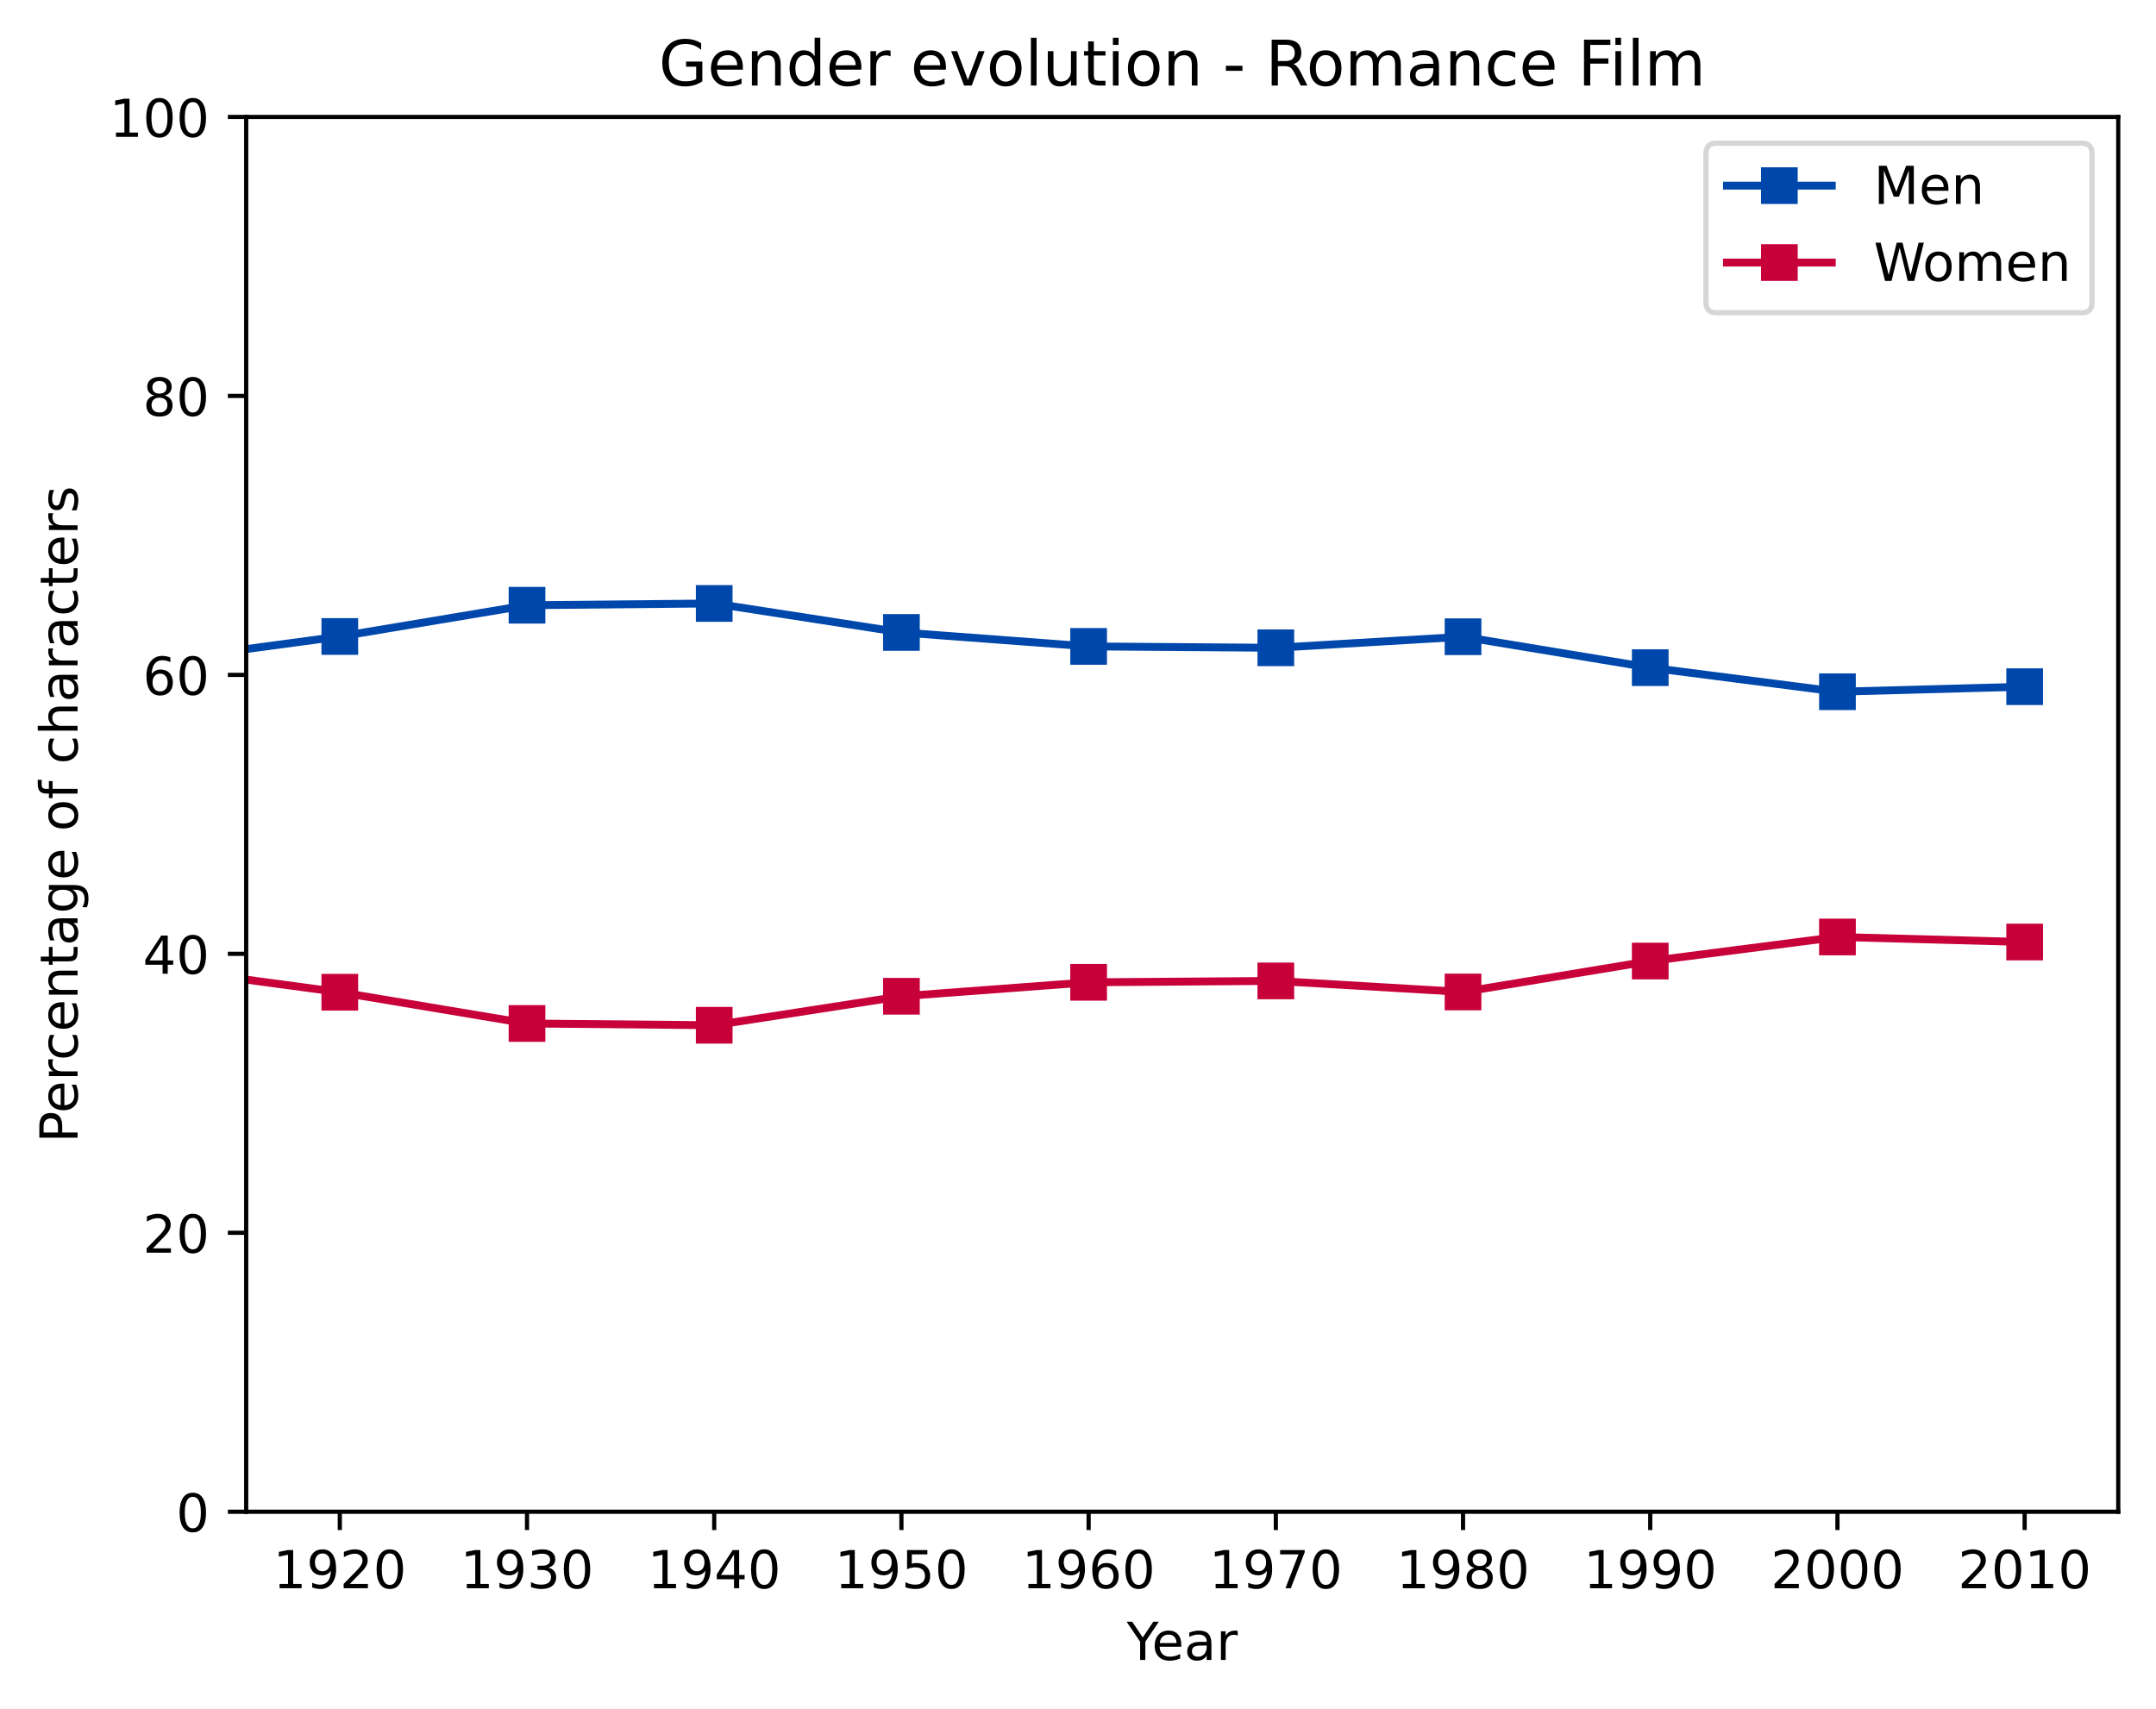
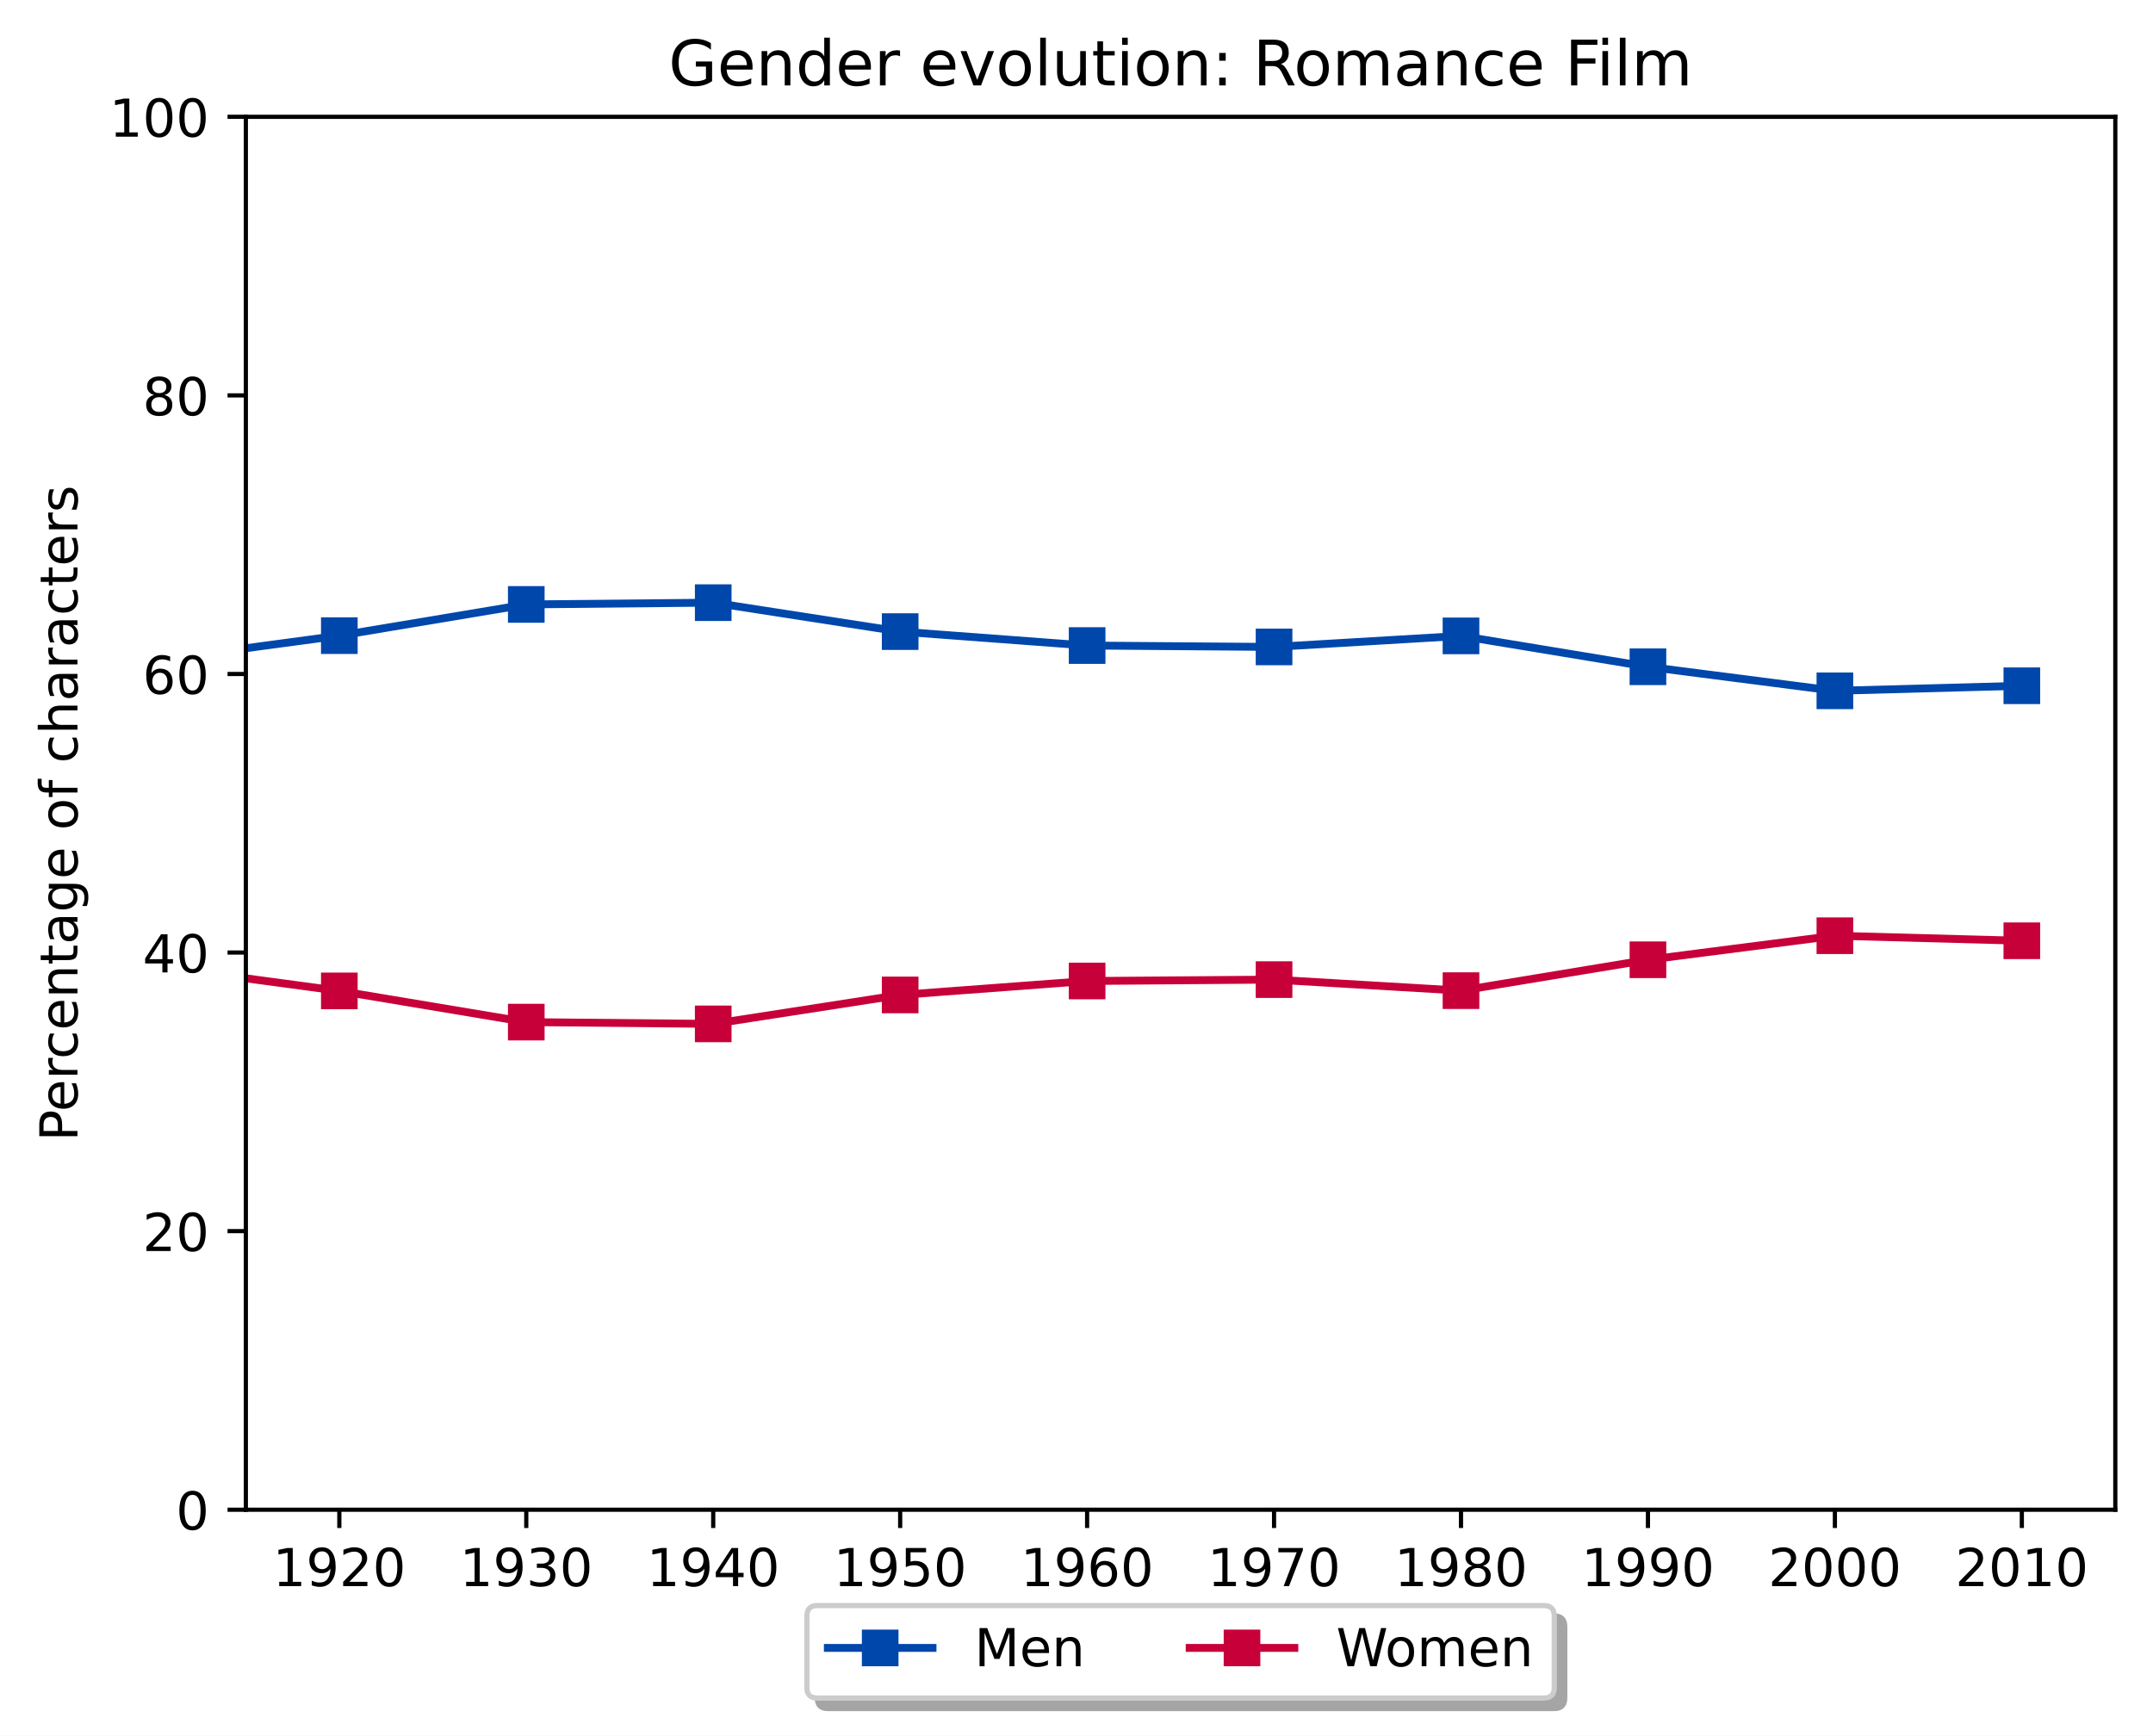
- <svg xmlns="http://www.w3.org/2000/svg" xmlns:xlink="http://www.w3.org/1999/xlink" width="411.286pt" height="325.986pt" viewBox="0 0 411.286 325.986" version="1.1">
+ <svg xmlns="http://www.w3.org/2000/svg" xmlns:xlink="http://www.w3.org/1999/xlink" width="411.286pt" height="331.614pt" viewBox="0 0 411.286 331.614" version="1.1">
  <defs>
    <style type="text/css">*{stroke-linejoin: round; stroke-linecap: butt}</style>
  </defs>
  <g id="figure_1">
    <g id="patch_1">
-       <path d="M 0 325.986  L 411.286 325.986  L 411.286 0  L 0 0  z " style="fill: #ffffff" />
+       <path d="M 0 331.614  L 411.286 331.614  L 411.286 0  L 0 0  z " style="fill: #ffffff" />
    </g>
    <g id="axes_1">
      <g id="patch_2">
        <path d="M 46.966 288.43  L 404.086 288.43  L 404.086 22.318  L 46.966 22.318  z " style="fill: #ffffff" />
      </g>
      <g id="matplotlib.axis_1">
        <g id="xtick_1">
          <g id="line2d_1">
            <defs>
-               <path id="m8fd80ae5d6" d="M 0 0  L 0 3.5  " style="stroke: #000000; stroke-width: 0.8" />
-             </defs>
-             <g>
-               <use xlink:href="#m8fd80ae5d6" x="64.822" y="288.43" style="stroke: #000000; stroke-width: 0.8" />
+               <path id="m1bf9157da7" d="M 0 0  L 0 3.5  " style="stroke: #000000; stroke-width: 0.8" />
+             </defs>
+             <g>
+               <use xlink:href="#m1bf9157da7" x="64.822" y="288.43" style="stroke: #000000; stroke-width: 0.8" />
            </g>
          </g>
          <g id="text_1">
            <g transform="translate(52.09663 303.0286)scale(0.1 -0.1)">
              <defs>
                <path id="DejaVuSans-31" d="M 794 531  L 1825 531  L 1825 4091  L 703 3866  L 703 4441  L 1819 4666  L 2450 4666  L 2450 531  L 3481 531  L 3481 0  L 794 0  L 794 531  z " transform="scale(0.015625)" />
                <path id="DejaVuSans-39" d="M 703 97  L 703 672  Q 941 559 1184 500  Q 1428 441 1663 441  Q 2288 441 2617 861  Q 2947 1281 2994 2138  Q 2813 1869 2534 1725  Q 2256 1581 1919 1581  Q 1219 1581 811 2004  Q 403 2428 403 3163  Q 403 3881 828 4315  Q 1253 4750 1959 4750  Q 2769 4750 3195 4129  Q 3622 3509 3622 2328  Q 3622 1225 3098 567  Q 2575 -91 1691 -91  Q 1453 -91 1209 -44  Q 966 3 703 97  z M 1959 2075  Q 2384 2075 2632 2365  Q 2881 2656 2881 3163  Q 2881 3666 2632 3958  Q 2384 4250 1959 4250  Q 1534 4250 1286 3958  Q 1038 3666 1038 3163  Q 1038 2656 1286 2365  Q 1534 2075 1959 2075  z " transform="scale(0.015625)" />
                <path id="DejaVuSans-32" d="M 1228 531  L 3431 531  L 3431 0  L 469 0  L 469 531  Q 828 903 1448 1529  Q 2069 2156 2228 2338  Q 2531 2678 2651 2914  Q 2772 3150 2772 3378  Q 2772 3750 2511 3984  Q 2250 4219 1831 4219  Q 1534 4219 1204 4116  Q 875 4013 500 3803  L 500 4441  Q 881 4594 1212 4672  Q 1544 4750 1819 4750  Q 2544 4750 2975 4387  Q 3406 4025 3406 3419  Q 3406 3131 3298 2873  Q 3191 2616 2906 2266  Q 2828 2175 2409 1742  Q 1991 1309 1228 531  z " transform="scale(0.015625)" />
                <path id="DejaVuSans-30" d="M 2034 4250  Q 1547 4250 1301 3770  Q 1056 3291 1056 2328  Q 1056 1369 1301 889  Q 1547 409 2034 409  Q 2525 409 2770 889  Q 3016 1369 3016 2328  Q 3016 3291 2770 3770  Q 2525 4250 2034 4250  z M 2034 4750  Q 2819 4750 3233 4129  Q 3647 3509 3647 2328  Q 3647 1150 3233 529  Q 2819 -91 2034 -91  Q 1250 -91 836 529  Q 422 1150 422 2328  Q 422 3509 836 4129  Q 1250 4750 2034 4750  z " transform="scale(0.015625)" />
              </defs>
              <use xlink:href="#DejaVuSans-31" />
              <use xlink:href="#DejaVuSans-39" x="63.623" />
              <use xlink:href="#DejaVuSans-32" x="127.246" />
              <use xlink:href="#DejaVuSans-30" x="190.869" />
            </g>
          </g>
        </g>
        <g id="xtick_2">
          <g id="line2d_2">
            <g>
-               <use xlink:href="#m8fd80ae5d6" x="100.534" y="288.43" style="stroke: #000000; stroke-width: 0.8" />
+               <use xlink:href="#m1bf9157da7" x="100.534" y="288.43" style="stroke: #000000; stroke-width: 0.8" />
            </g>
          </g>
          <g id="text_2">
            <g transform="translate(87.80863 303.0286)scale(0.1 -0.1)">
              <defs>
                <path id="DejaVuSans-33" d="M 2597 2516  Q 3050 2419 3304 2112  Q 3559 1806 3559 1356  Q 3559 666 3084 287  Q 2609 -91 1734 -91  Q 1441 -91 1130 -33  Q 819 25 488 141  L 488 750  Q 750 597 1062 519  Q 1375 441 1716 441  Q 2309 441 2620 675  Q 2931 909 2931 1356  Q 2931 1769 2642 2001  Q 2353 2234 1838 2234  L 1294 2234  L 1294 2753  L 1863 2753  Q 2328 2753 2575 2939  Q 2822 3125 2822 3475  Q 2822 3834 2567 4026  Q 2313 4219 1838 4219  Q 1578 4219 1281 4162  Q 984 4106 628 3988  L 628 4550  Q 988 4650 1302 4700  Q 1616 4750 1894 4750  Q 2613 4750 3031 4423  Q 3450 4097 3450 3541  Q 3450 3153 3228 2886  Q 3006 2619 2597 2516  z " transform="scale(0.015625)" />
              </defs>
              <use xlink:href="#DejaVuSans-31" />
              <use xlink:href="#DejaVuSans-39" x="63.623" />
              <use xlink:href="#DejaVuSans-33" x="127.246" />
              <use xlink:href="#DejaVuSans-30" x="190.869" />
            </g>
          </g>
        </g>
        <g id="xtick_3">
          <g id="line2d_3">
            <g>
-               <use xlink:href="#m8fd80ae5d6" x="136.246" y="288.43" style="stroke: #000000; stroke-width: 0.8" />
+               <use xlink:href="#m1bf9157da7" x="136.246" y="288.43" style="stroke: #000000; stroke-width: 0.8" />
            </g>
          </g>
          <g id="text_3">
            <g transform="translate(123.5206 303.0286)scale(0.1 -0.1)">
              <defs>
                <path id="DejaVuSans-34" d="M 2419 4116  L 825 1625  L 2419 1625  L 2419 4116  z M 2253 4666  L 3047 4666  L 3047 1625  L 3713 1625  L 3713 1100  L 3047 1100  L 3047 0  L 2419 0  L 2419 1100  L 313 1100  L 313 1709  L 2253 4666  z " transform="scale(0.015625)" />
              </defs>
              <use xlink:href="#DejaVuSans-31" />
              <use xlink:href="#DejaVuSans-39" x="63.623" />
              <use xlink:href="#DejaVuSans-34" x="127.246" />
              <use xlink:href="#DejaVuSans-30" x="190.869" />
            </g>
          </g>
        </g>
        <g id="xtick_4">
          <g id="line2d_4">
            <g>
-               <use xlink:href="#m8fd80ae5d6" x="171.958" y="288.43" style="stroke: #000000; stroke-width: 0.8" />
+               <use xlink:href="#m1bf9157da7" x="171.958" y="288.43" style="stroke: #000000; stroke-width: 0.8" />
            </g>
          </g>
          <g id="text_4">
            <g transform="translate(159.2326 303.0286)scale(0.1 -0.1)">
              <defs>
                <path id="DejaVuSans-35" d="M 691 4666  L 3169 4666  L 3169 4134  L 1269 4134  L 1269 2991  Q 1406 3038 1543 3061  Q 1681 3084 1819 3084  Q 2600 3084 3056 2656  Q 3513 2228 3513 1497  Q 3513 744 3044 326  Q 2575 -91 1722 -91  Q 1428 -91 1123 -41  Q 819 9 494 109  L 494 744  Q 775 591 1075 516  Q 1375 441 1709 441  Q 2250 441 2565 725  Q 2881 1009 2881 1497  Q 2881 1984 2565 2268  Q 2250 2553 1709 2553  Q 1456 2553 1204 2497  Q 953 2441 691 2322  L 691 4666  z " transform="scale(0.015625)" />
              </defs>
              <use xlink:href="#DejaVuSans-31" />
              <use xlink:href="#DejaVuSans-39" x="63.623" />
              <use xlink:href="#DejaVuSans-35" x="127.246" />
              <use xlink:href="#DejaVuSans-30" x="190.869" />
            </g>
          </g>
        </g>
        <g id="xtick_5">
          <g id="line2d_5">
            <g>
-               <use xlink:href="#m8fd80ae5d6" x="207.67" y="288.43" style="stroke: #000000; stroke-width: 0.8" />
+               <use xlink:href="#m1bf9157da7" x="207.67" y="288.43" style="stroke: #000000; stroke-width: 0.8" />
            </g>
          </g>
          <g id="text_5">
            <g transform="translate(194.9446 303.0286)scale(0.1 -0.1)">
              <defs>
                <path id="DejaVuSans-36" d="M 2113 2584  Q 1688 2584 1439 2293  Q 1191 2003 1191 1497  Q 1191 994 1439 701  Q 1688 409 2113 409  Q 2538 409 2786 701  Q 3034 994 3034 1497  Q 3034 2003 2786 2293  Q 2538 2584 2113 2584  z M 3366 4563  L 3366 3988  Q 3128 4100 2886 4159  Q 2644 4219 2406 4219  Q 1781 4219 1451 3797  Q 1122 3375 1075 2522  Q 1259 2794 1537 2939  Q 1816 3084 2150 3084  Q 2853 3084 3261 2657  Q 3669 2231 3669 1497  Q 3669 778 3244 343  Q 2819 -91 2113 -91  Q 1303 -91 875 529  Q 447 1150 447 2328  Q 447 3434 972 4092  Q 1497 4750 2381 4750  Q 2619 4750 2861 4703  Q 3103 4656 3366 4563  z " transform="scale(0.015625)" />
              </defs>
              <use xlink:href="#DejaVuSans-31" />
              <use xlink:href="#DejaVuSans-39" x="63.623" />
              <use xlink:href="#DejaVuSans-36" x="127.246" />
              <use xlink:href="#DejaVuSans-30" x="190.869" />
            </g>
          </g>
        </g>
        <g id="xtick_6">
          <g id="line2d_6">
            <g>
-               <use xlink:href="#m8fd80ae5d6" x="243.382" y="288.43" style="stroke: #000000; stroke-width: 0.8" />
+               <use xlink:href="#m1bf9157da7" x="243.382" y="288.43" style="stroke: #000000; stroke-width: 0.8" />
            </g>
          </g>
          <g id="text_6">
            <g transform="translate(230.6566 303.0286)scale(0.1 -0.1)">
              <defs>
                <path id="DejaVuSans-37" d="M 525 4666  L 3525 4666  L 3525 4397  L 1831 0  L 1172 0  L 2766 4134  L 525 4134  L 525 4666  z " transform="scale(0.015625)" />
              </defs>
              <use xlink:href="#DejaVuSans-31" />
              <use xlink:href="#DejaVuSans-39" x="63.623" />
              <use xlink:href="#DejaVuSans-37" x="127.246" />
              <use xlink:href="#DejaVuSans-30" x="190.869" />
            </g>
          </g>
        </g>
        <g id="xtick_7">
          <g id="line2d_7">
            <g>
-               <use xlink:href="#m8fd80ae5d6" x="279.094" y="288.43" style="stroke: #000000; stroke-width: 0.8" />
+               <use xlink:href="#m1bf9157da7" x="279.094" y="288.43" style="stroke: #000000; stroke-width: 0.8" />
            </g>
          </g>
          <g id="text_7">
            <g transform="translate(266.3686 303.0286)scale(0.1 -0.1)">
              <defs>
                <path id="DejaVuSans-38" d="M 2034 2216  Q 1584 2216 1326 1975  Q 1069 1734 1069 1313  Q 1069 891 1326 650  Q 1584 409 2034 409  Q 2484 409 2743 651  Q 3003 894 3003 1313  Q 3003 1734 2745 1975  Q 2488 2216 2034 2216  z M 1403 2484  Q 997 2584 770 2862  Q 544 3141 544 3541  Q 544 4100 942 4425  Q 1341 4750 2034 4750  Q 2731 4750 3128 4425  Q 3525 4100 3525 3541  Q 3525 3141 3298 2862  Q 3072 2584 2669 2484  Q 3125 2378 3379 2068  Q 3634 1759 3634 1313  Q 3634 634 3220 271  Q 2806 -91 2034 -91  Q 1263 -91 848 271  Q 434 634 434 1313  Q 434 1759 690 2068  Q 947 2378 1403 2484  z M 1172 3481  Q 1172 3119 1398 2916  Q 1625 2713 2034 2713  Q 2441 2713 2670 2916  Q 2900 3119 2900 3481  Q 2900 3844 2670 4047  Q 2441 4250 2034 4250  Q 1625 4250 1398 4047  Q 1172 3844 1172 3481  z " transform="scale(0.015625)" />
              </defs>
              <use xlink:href="#DejaVuSans-31" />
              <use xlink:href="#DejaVuSans-39" x="63.623" />
              <use xlink:href="#DejaVuSans-38" x="127.246" />
              <use xlink:href="#DejaVuSans-30" x="190.869" />
            </g>
          </g>
        </g>
        <g id="xtick_8">
          <g id="line2d_8">
            <g>
-               <use xlink:href="#m8fd80ae5d6" x="314.806" y="288.43" style="stroke: #000000; stroke-width: 0.8" />
+               <use xlink:href="#m1bf9157da7" x="314.806" y="288.43" style="stroke: #000000; stroke-width: 0.8" />
            </g>
          </g>
          <g id="text_8">
            <g transform="translate(302.0806 303.0286)scale(0.1 -0.1)">
              <use xlink:href="#DejaVuSans-31" />
              <use xlink:href="#DejaVuSans-39" x="63.623" />
              <use xlink:href="#DejaVuSans-39" x="127.246" />
              <use xlink:href="#DejaVuSans-30" x="190.869" />
            </g>
          </g>
        </g>
        <g id="xtick_9">
          <g id="line2d_9">
            <g>
-               <use xlink:href="#m8fd80ae5d6" x="350.518" y="288.43" style="stroke: #000000; stroke-width: 0.8" />
+               <use xlink:href="#m1bf9157da7" x="350.518" y="288.43" style="stroke: #000000; stroke-width: 0.8" />
            </g>
          </g>
          <g id="text_9">
            <g transform="translate(337.7926 303.0286)scale(0.1 -0.1)">
              <use xlink:href="#DejaVuSans-32" />
              <use xlink:href="#DejaVuSans-30" x="63.623" />
              <use xlink:href="#DejaVuSans-30" x="127.246" />
              <use xlink:href="#DejaVuSans-30" x="190.869" />
            </g>
          </g>
        </g>
        <g id="xtick_10">
          <g id="line2d_10">
            <g>
-               <use xlink:href="#m8fd80ae5d6" x="386.23" y="288.43" style="stroke: #000000; stroke-width: 0.8" />
+               <use xlink:href="#m1bf9157da7" x="386.23" y="288.43" style="stroke: #000000; stroke-width: 0.8" />
            </g>
          </g>
          <g id="text_10">
            <g transform="translate(373.5046 303.0286)scale(0.1 -0.1)">
              <use xlink:href="#DejaVuSans-32" />
              <use xlink:href="#DejaVuSans-30" x="63.623" />
              <use xlink:href="#DejaVuSans-31" x="127.246" />
              <use xlink:href="#DejaVuSans-30" x="190.869" />
            </g>
          </g>
        </g>
        <g id="text_11">
          <g transform="translate(214.9381 316.7067)scale(0.1 -0.1)">
            <defs>
              <path id="DejaVuSans-59" d="M -13 4666  L 666 4666  L 1959 2747  L 3244 4666  L 3922 4666  L 2272 2222  L 2272 0  L 1638 0  L 1638 2222  L -13 4666  z " transform="scale(0.015625)" />
              <path id="DejaVuSans-65" d="M 3597 1894  L 3597 1613  L 953 1613  Q 991 1019 1311 708  Q 1631 397 2203 397  Q 2534 397 2845 478  Q 3156 559 3463 722  L 3463 178  Q 3153 47 2828 -22  Q 2503 -91 2169 -91  Q 1331 -91 842 396  Q 353 884 353 1716  Q 353 2575 817 3079  Q 1281 3584 2069 3584  Q 2775 3584 3186 3129  Q 3597 2675 3597 1894  z M 3022 2063  Q 3016 2534 2758 2815  Q 2500 3097 2075 3097  Q 1594 3097 1305 2825  Q 1016 2553 972 2059  L 3022 2063  z " transform="scale(0.015625)" />
              <path id="DejaVuSans-61" d="M 2194 1759  Q 1497 1759 1228 1600  Q 959 1441 959 1056  Q 959 750 1161 570  Q 1363 391 1709 391  Q 2188 391 2477 730  Q 2766 1069 2766 1631  L 2766 1759  L 2194 1759  z M 3341 1997  L 3341 0  L 2766 0  L 2766 531  Q 2569 213 2275 61  Q 1981 -91 1556 -91  Q 1019 -91 701 211  Q 384 513 384 1019  Q 384 1609 779 1909  Q 1175 2209 1959 2209  L 2766 2209  L 2766 2266  Q 2766 2663 2505 2880  Q 2244 3097 1772 3097  Q 1472 3097 1187 3025  Q 903 2953 641 2809  L 641 3341  Q 956 3463 1253 3523  Q 1550 3584 1831 3584  Q 2591 3584 2966 3190  Q 3341 2797 3341 1997  z " transform="scale(0.015625)" />
              <path id="DejaVuSans-72" d="M 2631 2963  Q 2534 3019 2420 3045  Q 2306 3072 2169 3072  Q 1681 3072 1420 2755  Q 1159 2438 1159 1844  L 1159 0  L 581 0  L 581 3500  L 1159 3500  L 1159 2956  Q 1341 3275 1631 3429  Q 1922 3584 2338 3584  Q 2397 3584 2469 3576  Q 2541 3569 2628 3553  L 2631 2963  z " transform="scale(0.015625)" />
            </defs>
            <use xlink:href="#DejaVuSans-59" />
            <use xlink:href="#DejaVuSans-65" x="47.834" />
            <use xlink:href="#DejaVuSans-61" x="109.357" />
            <use xlink:href="#DejaVuSans-72" x="170.637" />
          </g>
        </g>
      </g>
      <g id="matplotlib.axis_2">
        <g id="ytick_1">
          <g id="line2d_11">
            <defs>
-               <path id="m1468b5e004" d="M 0 0  L -3.5 0  " style="stroke: #000000; stroke-width: 0.8" />
-             </defs>
-             <g>
-               <use xlink:href="#m1468b5e004" x="46.966" y="288.43" style="stroke: #000000; stroke-width: 0.8" />
+               <path id="m522b28c2a8" d="M 0 0  L -3.5 0  " style="stroke: #000000; stroke-width: 0.8" />
+             </defs>
+             <g>
+               <use xlink:href="#m522b28c2a8" x="46.966" y="288.43" style="stroke: #000000; stroke-width: 0.8" />
            </g>
          </g>
          <g id="text_12">
            <g transform="translate(33.60312 292.2293)scale(0.1 -0.1)">
              <use xlink:href="#DejaVuSans-30" />
            </g>
          </g>
        </g>
        <g id="ytick_2">
          <g id="line2d_12">
            <g>
-               <use xlink:href="#m1468b5e004" x="46.966" y="235.208" style="stroke: #000000; stroke-width: 0.8" />
+               <use xlink:href="#m522b28c2a8" x="46.966" y="235.208" style="stroke: #000000; stroke-width: 0.8" />
            </g>
          </g>
          <g id="text_13">
            <g transform="translate(27.24063 239.0069)scale(0.1 -0.1)">
              <use xlink:href="#DejaVuSans-32" />
              <use xlink:href="#DejaVuSans-30" x="63.623" />
            </g>
          </g>
        </g>
        <g id="ytick_3">
          <g id="line2d_13">
            <g>
-               <use xlink:href="#m1468b5e004" x="46.966" y="181.985" style="stroke: #000000; stroke-width: 0.8" />
+               <use xlink:href="#m522b28c2a8" x="46.966" y="181.985" style="stroke: #000000; stroke-width: 0.8" />
            </g>
          </g>
          <g id="text_14">
            <g transform="translate(27.24063 185.7845)scale(0.1 -0.1)">
              <use xlink:href="#DejaVuSans-34" />
              <use xlink:href="#DejaVuSans-30" x="63.623" />
            </g>
          </g>
        </g>
        <g id="ytick_4">
          <g id="line2d_14">
            <g>
-               <use xlink:href="#m1468b5e004" x="46.966" y="128.763" style="stroke: #000000; stroke-width: 0.8" />
+               <use xlink:href="#m522b28c2a8" x="46.966" y="128.763" style="stroke: #000000; stroke-width: 0.8" />
            </g>
          </g>
          <g id="text_15">
            <g transform="translate(27.24063 132.5621)scale(0.1 -0.1)">
              <use xlink:href="#DejaVuSans-36" />
              <use xlink:href="#DejaVuSans-30" x="63.623" />
            </g>
          </g>
        </g>
        <g id="ytick_5">
          <g id="line2d_15">
            <g>
-               <use xlink:href="#m1468b5e004" x="46.966" y="75.541" style="stroke: #000000; stroke-width: 0.8" />
+               <use xlink:href="#m522b28c2a8" x="46.966" y="75.541" style="stroke: #000000; stroke-width: 0.8" />
            </g>
          </g>
          <g id="text_16">
            <g transform="translate(27.24063 79.33974)scale(0.1 -0.1)">
              <use xlink:href="#DejaVuSans-38" />
              <use xlink:href="#DejaVuSans-30" x="63.623" />
            </g>
          </g>
        </g>
        <g id="ytick_6">
          <g id="line2d_16">
            <g>
-               <use xlink:href="#m1468b5e004" x="46.966" y="22.318" style="stroke: #000000; stroke-width: 0.8" />
+               <use xlink:href="#m522b28c2a8" x="46.966" y="22.318" style="stroke: #000000; stroke-width: 0.8" />
            </g>
          </g>
          <g id="text_17">
            <g transform="translate(20.87813 26.11734)scale(0.1 -0.1)">
              <use xlink:href="#DejaVuSans-31" />
              <use xlink:href="#DejaVuSans-30" x="63.623" />
              <use xlink:href="#DejaVuSans-30" x="127.246" />
            </g>
          </g>
        </g>
        <g id="text_18">
          <g transform="translate(14.79844 218.0421)rotate(-90)scale(0.1 -0.1)">
            <defs>
              <path id="DejaVuSans-50" d="M 1259 4147  L 1259 2394  L 2053 2394  Q 2494 2394 2734 2622  Q 2975 2850 2975 3272  Q 2975 3691 2734 3919  Q 2494 4147 2053 4147  L 1259 4147  z M 628 4666  L 2053 4666  Q 2838 4666 3239 4311  Q 3641 3956 3641 3272  Q 3641 2581 3239 2228  Q 2838 1875 2053 1875  L 1259 1875  L 1259 0  L 628 0  L 628 4666  z " transform="scale(0.015625)" />
              <path id="DejaVuSans-63" d="M 3122 3366  L 3122 2828  Q 2878 2963 2633 3030  Q 2388 3097 2138 3097  Q 1578 3097 1268 2742  Q 959 2388 959 1747  Q 959 1106 1268 751  Q 1578 397 2138 397  Q 2388 397 2633 464  Q 2878 531 3122 666  L 3122 134  Q 2881 22 2623 -34  Q 2366 -91 2075 -91  Q 1284 -91 818 406  Q 353 903 353 1747  Q 353 2603 823 3093  Q 1294 3584 2113 3584  Q 2378 3584 2631 3529  Q 2884 3475 3122 3366  z " transform="scale(0.015625)" />
              <path id="DejaVuSans-6e" d="M 3513 2113  L 3513 0  L 2938 0  L 2938 2094  Q 2938 2591 2744 2837  Q 2550 3084 2163 3084  Q 1697 3084 1428 2787  Q 1159 2491 1159 1978  L 1159 0  L 581 0  L 581 3500  L 1159 3500  L 1159 2956  Q 1366 3272 1645 3428  Q 1925 3584 2291 3584  Q 2894 3584 3203 3211  Q 3513 2838 3513 2113  z " transform="scale(0.015625)" />
              <path id="DejaVuSans-74" d="M 1172 4494  L 1172 3500  L 2356 3500  L 2356 3053  L 1172 3053  L 1172 1153  Q 1172 725 1289 603  Q 1406 481 1766 481  L 2356 481  L 2356 0  L 1766 0  Q 1100 0 847 248  Q 594 497 594 1153  L 594 3053  L 172 3053  L 172 3500  L 594 3500  L 594 4494  L 1172 4494  z " transform="scale(0.015625)" />
              <path id="DejaVuSans-67" d="M 2906 1791  Q 2906 2416 2648 2759  Q 2391 3103 1925 3103  Q 1463 3103 1205 2759  Q 947 2416 947 1791  Q 947 1169 1205 825  Q 1463 481 1925 481  Q 2391 481 2648 825  Q 2906 1169 2906 1791  z M 3481 434  Q 3481 -459 3084 -895  Q 2688 -1331 1869 -1331  Q 1566 -1331 1297 -1286  Q 1028 -1241 775 -1147  L 775 -588  Q 1028 -725 1275 -790  Q 1522 -856 1778 -856  Q 2344 -856 2625 -561  Q 2906 -266 2906 331  L 2906 616  Q 2728 306 2450 153  Q 2172 0 1784 0  Q 1141 0 747 490  Q 353 981 353 1791  Q 353 2603 747 3093  Q 1141 3584 1784 3584  Q 2172 3584 2450 3431  Q 2728 3278 2906 2969  L 2906 3500  L 3481 3500  L 3481 434  z " transform="scale(0.015625)" />
              <path id="DejaVuSans-20" transform="scale(0.015625)" />
              <path id="DejaVuSans-6f" d="M 1959 3097  Q 1497 3097 1228 2736  Q 959 2375 959 1747  Q 959 1119 1226 758  Q 1494 397 1959 397  Q 2419 397 2687 759  Q 2956 1122 2956 1747  Q 2956 2369 2687 2733  Q 2419 3097 1959 3097  z M 1959 3584  Q 2709 3584 3137 3096  Q 3566 2609 3566 1747  Q 3566 888 3137 398  Q 2709 -91 1959 -91  Q 1206 -91 779 398  Q 353 888 353 1747  Q 353 2609 779 3096  Q 1206 3584 1959 3584  z " transform="scale(0.015625)" />
              <path id="DejaVuSans-66" d="M 2375 4863  L 2375 4384  L 1825 4384  Q 1516 4384 1395 4259  Q 1275 4134 1275 3809  L 1275 3500  L 2222 3500  L 2222 3053  L 1275 3053  L 1275 0  L 697 0  L 697 3053  L 147 3053  L 147 3500  L 697 3500  L 697 3744  Q 697 4328 969 4595  Q 1241 4863 1831 4863  L 2375 4863  z " transform="scale(0.015625)" />
              <path id="DejaVuSans-68" d="M 3513 2113  L 3513 0  L 2938 0  L 2938 2094  Q 2938 2591 2744 2837  Q 2550 3084 2163 3084  Q 1697 3084 1428 2787  Q 1159 2491 1159 1978  L 1159 0  L 581 0  L 581 4863  L 1159 4863  L 1159 2956  Q 1366 3272 1645 3428  Q 1925 3584 2291 3584  Q 2894 3584 3203 3211  Q 3513 2838 3513 2113  z " transform="scale(0.015625)" />
              <path id="DejaVuSans-73" d="M 2834 3397  L 2834 2853  Q 2591 2978 2328 3040  Q 2066 3103 1784 3103  Q 1356 3103 1142 2972  Q 928 2841 928 2578  Q 928 2378 1081 2264  Q 1234 2150 1697 2047  L 1894 2003  Q 2506 1872 2764 1633  Q 3022 1394 3022 966  Q 3022 478 2636 193  Q 2250 -91 1575 -91  Q 1294 -91 989 -36  Q 684 19 347 128  L 347 722  Q 666 556 975 473  Q 1284 391 1588 391  Q 1994 391 2212 530  Q 2431 669 2431 922  Q 2431 1156 2273 1281  Q 2116 1406 1581 1522  L 1381 1569  Q 847 1681 609 1914  Q 372 2147 372 2553  Q 372 3047 722 3315  Q 1072 3584 1716 3584  Q 2034 3584 2315 3537  Q 2597 3491 2834 3397  z " transform="scale(0.015625)" />
            </defs>
            <use xlink:href="#DejaVuSans-50" />
            <use xlink:href="#DejaVuSans-65" x="56.678" />
            <use xlink:href="#DejaVuSans-72" x="118.201" />
            <use xlink:href="#DejaVuSans-63" x="157.064" />
            <use xlink:href="#DejaVuSans-65" x="212.045" />
            <use xlink:href="#DejaVuSans-6e" x="273.568" />
            <use xlink:href="#DejaVuSans-74" x="336.947" />
            <use xlink:href="#DejaVuSans-61" x="376.156" />
            <use xlink:href="#DejaVuSans-67" x="437.436" />
            <use xlink:href="#DejaVuSans-65" x="500.912" />
            <use xlink:href="#DejaVuSans-20" x="562.436" />
            <use xlink:href="#DejaVuSans-6f" x="594.223" />
            <use xlink:href="#DejaVuSans-66" x="655.404" />
            <use xlink:href="#DejaVuSans-20" x="690.609" />
            <use xlink:href="#DejaVuSans-63" x="722.396" />
            <use xlink:href="#DejaVuSans-68" x="777.377" />
            <use xlink:href="#DejaVuSans-61" x="840.756" />
            <use xlink:href="#DejaVuSans-72" x="902.035" />
            <use xlink:href="#DejaVuSans-61" x="943.148" />
            <use xlink:href="#DejaVuSans-63" x="1004.428" />
            <use xlink:href="#DejaVuSans-74" x="1059.408" />
            <use xlink:href="#DejaVuSans-65" x="1098.617" />
            <use xlink:href="#DejaVuSans-72" x="1160.141" />
            <use xlink:href="#DejaVuSans-73" x="1201.254" />
          </g>
        </g>
      </g>
      <g id="line2d_17">
-         <path d="M -1 121.282  L 29.11 126.244  L 64.822 121.438  L 100.534 115.474  L 136.246 115.136  L 171.958 120.667  L 207.67 123.331  L 243.382 123.595  L 279.094 121.486  L 314.806 127.385  L 350.518 131.98  L 386.23 131.015  " clip-path="url(#p6bdc414258)" style="fill: none; stroke: #0047ab; stroke-width: 1.5; stroke-linecap: square" />
+         <path d="M -1 121.282  L 29.11 126.244  L 64.822 121.438  L 100.534 115.474  L 136.246 115.136  L 171.958 120.667  L 207.67 123.331  L 243.382 123.595  L 279.094 121.486  L 314.806 127.385  L 350.518 131.98  L 386.23 131.015  " clip-path="url(#p8e6067c220)" style="fill: none; stroke: #0047ab; stroke-width: 1.5; stroke-linecap: square" />
        <defs>
-           <path id="m2e09664a00" d="M -3 3  L 3 3  L 3 -3  L -3 -3  z " style="stroke: #0047ab; stroke-linejoin: miter" />
+           <path id="m067780f0ec" d="M -3 3  L 3 3  L 3 -3  L -3 -3  z " style="stroke: #0047ab; stroke-linejoin: miter" />
        </defs>
-         <g clip-path="url(#p6bdc414258)">
-           <use xlink:href="#m2e09664a00" x="-1" y="121.282" style="fill: #0047ab; stroke: #0047ab; stroke-linejoin: miter" />
-           <use xlink:href="#m2e09664a00" x="29.11" y="126.244" style="fill: #0047ab; stroke: #0047ab; stroke-linejoin: miter" />
-           <use xlink:href="#m2e09664a00" x="64.822" y="121.438" style="fill: #0047ab; stroke: #0047ab; stroke-linejoin: miter" />
-           <use xlink:href="#m2e09664a00" x="100.534" y="115.474" style="fill: #0047ab; stroke: #0047ab; stroke-linejoin: miter" />
-           <use xlink:href="#m2e09664a00" x="136.246" y="115.136" style="fill: #0047ab; stroke: #0047ab; stroke-linejoin: miter" />
-           <use xlink:href="#m2e09664a00" x="171.958" y="120.667" style="fill: #0047ab; stroke: #0047ab; stroke-linejoin: miter" />
-           <use xlink:href="#m2e09664a00" x="207.67" y="123.331" style="fill: #0047ab; stroke: #0047ab; stroke-linejoin: miter" />
-           <use xlink:href="#m2e09664a00" x="243.382" y="123.595" style="fill: #0047ab; stroke: #0047ab; stroke-linejoin: miter" />
-           <use xlink:href="#m2e09664a00" x="279.094" y="121.486" style="fill: #0047ab; stroke: #0047ab; stroke-linejoin: miter" />
-           <use xlink:href="#m2e09664a00" x="314.806" y="127.385" style="fill: #0047ab; stroke: #0047ab; stroke-linejoin: miter" />
-           <use xlink:href="#m2e09664a00" x="350.518" y="131.98" style="fill: #0047ab; stroke: #0047ab; stroke-linejoin: miter" />
-           <use xlink:href="#m2e09664a00" x="386.23" y="131.015" style="fill: #0047ab; stroke: #0047ab; stroke-linejoin: miter" />
+         <g clip-path="url(#p8e6067c220)">
+           <use xlink:href="#m067780f0ec" x="-1" y="121.282" style="fill: #0047ab; stroke: #0047ab; stroke-linejoin: miter" />
+           <use xlink:href="#m067780f0ec" x="29.11" y="126.244" style="fill: #0047ab; stroke: #0047ab; stroke-linejoin: miter" />
+           <use xlink:href="#m067780f0ec" x="64.822" y="121.438" style="fill: #0047ab; stroke: #0047ab; stroke-linejoin: miter" />
+           <use xlink:href="#m067780f0ec" x="100.534" y="115.474" style="fill: #0047ab; stroke: #0047ab; stroke-linejoin: miter" />
+           <use xlink:href="#m067780f0ec" x="136.246" y="115.136" style="fill: #0047ab; stroke: #0047ab; stroke-linejoin: miter" />
+           <use xlink:href="#m067780f0ec" x="171.958" y="120.667" style="fill: #0047ab; stroke: #0047ab; stroke-linejoin: miter" />
+           <use xlink:href="#m067780f0ec" x="207.67" y="123.331" style="fill: #0047ab; stroke: #0047ab; stroke-linejoin: miter" />
+           <use xlink:href="#m067780f0ec" x="243.382" y="123.595" style="fill: #0047ab; stroke: #0047ab; stroke-linejoin: miter" />
+           <use xlink:href="#m067780f0ec" x="279.094" y="121.486" style="fill: #0047ab; stroke: #0047ab; stroke-linejoin: miter" />
+           <use xlink:href="#m067780f0ec" x="314.806" y="127.385" style="fill: #0047ab; stroke: #0047ab; stroke-linejoin: miter" />
+           <use xlink:href="#m067780f0ec" x="350.518" y="131.98" style="fill: #0047ab; stroke: #0047ab; stroke-linejoin: miter" />
+           <use xlink:href="#m067780f0ec" x="386.23" y="131.015" style="fill: #0047ab; stroke: #0047ab; stroke-linejoin: miter" />
        </g>
      </g>
      <g id="line2d_18">
-         <path d="M -1 189.466  L 29.11 184.505  L 64.822 189.311  L 100.534 195.274  L 136.246 195.612  L 171.958 190.082  L 207.67 187.418  L 243.382 187.154  L 279.094 189.262  L 314.806 183.363  L 350.518 178.768  L 386.23 179.733  " clip-path="url(#p6bdc414258)" style="fill: none; stroke: #c70039; stroke-width: 1.5; stroke-linecap: square" />
+         <path d="M -1 189.466  L 29.11 184.505  L 64.822 189.311  L 100.534 195.274  L 136.246 195.612  L 171.958 190.082  L 207.67 187.418  L 243.382 187.154  L 279.094 189.262  L 314.806 183.363  L 350.518 178.768  L 386.23 179.733  " clip-path="url(#p8e6067c220)" style="fill: none; stroke: #c70039; stroke-width: 1.5; stroke-linecap: square" />
        <defs>
-           <path id="mb2229b6104" d="M -3 3  L 3 3  L 3 -3  L -3 -3  z " style="stroke: #c70039; stroke-linejoin: miter" />
+           <path id="m9336ed92dc" d="M -3 3  L 3 3  L 3 -3  L -3 -3  z " style="stroke: #c70039; stroke-linejoin: miter" />
        </defs>
-         <g clip-path="url(#p6bdc414258)">
-           <use xlink:href="#mb2229b6104" x="-1" y="189.466" style="fill: #c70039; stroke: #c70039; stroke-linejoin: miter" />
-           <use xlink:href="#mb2229b6104" x="29.11" y="184.505" style="fill: #c70039; stroke: #c70039; stroke-linejoin: miter" />
-           <use xlink:href="#mb2229b6104" x="64.822" y="189.311" style="fill: #c70039; stroke: #c70039; stroke-linejoin: miter" />
-           <use xlink:href="#mb2229b6104" x="100.534" y="195.274" style="fill: #c70039; stroke: #c70039; stroke-linejoin: miter" />
-           <use xlink:href="#mb2229b6104" x="136.246" y="195.612" style="fill: #c70039; stroke: #c70039; stroke-linejoin: miter" />
-           <use xlink:href="#mb2229b6104" x="171.958" y="190.082" style="fill: #c70039; stroke: #c70039; stroke-linejoin: miter" />
-           <use xlink:href="#mb2229b6104" x="207.67" y="187.418" style="fill: #c70039; stroke: #c70039; stroke-linejoin: miter" />
-           <use xlink:href="#mb2229b6104" x="243.382" y="187.154" style="fill: #c70039; stroke: #c70039; stroke-linejoin: miter" />
-           <use xlink:href="#mb2229b6104" x="279.094" y="189.262" style="fill: #c70039; stroke: #c70039; stroke-linejoin: miter" />
-           <use xlink:href="#mb2229b6104" x="314.806" y="183.363" style="fill: #c70039; stroke: #c70039; stroke-linejoin: miter" />
-           <use xlink:href="#mb2229b6104" x="350.518" y="178.768" style="fill: #c70039; stroke: #c70039; stroke-linejoin: miter" />
-           <use xlink:href="#mb2229b6104" x="386.23" y="179.733" style="fill: #c70039; stroke: #c70039; stroke-linejoin: miter" />
+         <g clip-path="url(#p8e6067c220)">
+           <use xlink:href="#m9336ed92dc" x="-1" y="189.466" style="fill: #c70039; stroke: #c70039; stroke-linejoin: miter" />
+           <use xlink:href="#m9336ed92dc" x="29.11" y="184.505" style="fill: #c70039; stroke: #c70039; stroke-linejoin: miter" />
+           <use xlink:href="#m9336ed92dc" x="64.822" y="189.311" style="fill: #c70039; stroke: #c70039; stroke-linejoin: miter" />
+           <use xlink:href="#m9336ed92dc" x="100.534" y="195.274" style="fill: #c70039; stroke: #c70039; stroke-linejoin: miter" />
+           <use xlink:href="#m9336ed92dc" x="136.246" y="195.612" style="fill: #c70039; stroke: #c70039; stroke-linejoin: miter" />
+           <use xlink:href="#m9336ed92dc" x="171.958" y="190.082" style="fill: #c70039; stroke: #c70039; stroke-linejoin: miter" />
+           <use xlink:href="#m9336ed92dc" x="207.67" y="187.418" style="fill: #c70039; stroke: #c70039; stroke-linejoin: miter" />
+           <use xlink:href="#m9336ed92dc" x="243.382" y="187.154" style="fill: #c70039; stroke: #c70039; stroke-linejoin: miter" />
+           <use xlink:href="#m9336ed92dc" x="279.094" y="189.262" style="fill: #c70039; stroke: #c70039; stroke-linejoin: miter" />
+           <use xlink:href="#m9336ed92dc" x="314.806" y="183.363" style="fill: #c70039; stroke: #c70039; stroke-linejoin: miter" />
+           <use xlink:href="#m9336ed92dc" x="350.518" y="178.768" style="fill: #c70039; stroke: #c70039; stroke-linejoin: miter" />
+           <use xlink:href="#m9336ed92dc" x="386.23" y="179.733" style="fill: #c70039; stroke: #c70039; stroke-linejoin: miter" />
        </g>
      </g>
      <g id="patch_3">
        <path d="M 46.966 288.43  L 46.966 22.318  " style="fill: none; stroke: #000000; stroke-width: 0.8; stroke-linejoin: miter; stroke-linecap: square" />
      </g>
      <g id="patch_4">
        <path d="M 404.086 288.43  L 404.086 22.318  " style="fill: none; stroke: #000000; stroke-width: 0.8; stroke-linejoin: miter; stroke-linecap: square" />
      </g>
      <g id="patch_5">
        <path d="M 46.966 288.43  L 404.086 288.43  " style="fill: none; stroke: #000000; stroke-width: 0.8; stroke-linejoin: miter; stroke-linecap: square" />
      </g>
      <g id="patch_6">
        <path d="M 46.966 22.318  L 404.086 22.318  " style="fill: none; stroke: #000000; stroke-width: 0.8; stroke-linejoin: miter; stroke-linecap: square" />
      </g>
      <g id="text_19">
-         <g transform="translate(125.6669 16.31812)scale(0.12 -0.12)">
+         <g transform="translate(127.7172 16.31812)scale(0.12 -0.12)">
          <defs>
            <path id="DejaVuSans-47" d="M 3809 666  L 3809 1919  L 2778 1919  L 2778 2438  L 4434 2438  L 4434 434  Q 4069 175 3628 42  Q 3188 -91 2688 -91  Q 1594 -91 976 548  Q 359 1188 359 2328  Q 359 3472 976 4111  Q 1594 4750 2688 4750  Q 3144 4750 3555 4637  Q 3966 4525 4313 4306  L 4313 3634  Q 3963 3931 3569 4081  Q 3175 4231 2741 4231  Q 1884 4231 1454 3753  Q 1025 3275 1025 2328  Q 1025 1384 1454 906  Q 1884 428 2741 428  Q 3075 428 3337 486  Q 3600 544 3809 666  z " transform="scale(0.015625)" />
            <path id="DejaVuSans-64" d="M 2906 2969  L 2906 4863  L 3481 4863  L 3481 0  L 2906 0  L 2906 525  Q 2725 213 2448 61  Q 2172 -91 1784 -91  Q 1150 -91 751 415  Q 353 922 353 1747  Q 353 2572 751 3078  Q 1150 3584 1784 3584  Q 2172 3584 2448 3432  Q 2725 3281 2906 2969  z M 947 1747  Q 947 1113 1208 752  Q 1469 391 1925 391  Q 2381 391 2643 752  Q 2906 1113 2906 1747  Q 2906 2381 2643 2742  Q 2381 3103 1925 3103  Q 1469 3103 1208 2742  Q 947 2381 947 1747  z " transform="scale(0.015625)" />
            <path id="DejaVuSans-76" d="M 191 3500  L 800 3500  L 1894 563  L 2988 3500  L 3597 3500  L 2284 0  L 1503 0  L 191 3500  z " transform="scale(0.015625)" />
            <path id="DejaVuSans-6c" d="M 603 4863  L 1178 4863  L 1178 0  L 603 0  L 603 4863  z " transform="scale(0.015625)" />
            <path id="DejaVuSans-75" d="M 544 1381  L 544 3500  L 1119 3500  L 1119 1403  Q 1119 906 1312 657  Q 1506 409 1894 409  Q 2359 409 2629 706  Q 2900 1003 2900 1516  L 2900 3500  L 3475 3500  L 3475 0  L 2900 0  L 2900 538  Q 2691 219 2414 64  Q 2138 -91 1772 -91  Q 1169 -91 856 284  Q 544 659 544 1381  z M 1991 3584  L 1991 3584  z " transform="scale(0.015625)" />
            <path id="DejaVuSans-69" d="M 603 3500  L 1178 3500  L 1178 0  L 603 0  L 603 3500  z M 603 4863  L 1178 4863  L 1178 4134  L 603 4134  L 603 4863  z " transform="scale(0.015625)" />
-             <path id="DejaVuSans-2d" d="M 313 2009  L 1997 2009  L 1997 1497  L 313 1497  L 313 2009  z " transform="scale(0.015625)" />
+             <path id="DejaVuSans-3a" d="M 750 794  L 1409 794  L 1409 0  L 750 0  L 750 794  z M 750 3309  L 1409 3309  L 1409 2516  L 750 2516  L 750 3309  z " transform="scale(0.015625)" />
            <path id="DejaVuSans-52" d="M 2841 2188  Q 3044 2119 3236 1894  Q 3428 1669 3622 1275  L 4263 0  L 3584 0  L 2988 1197  Q 2756 1666 2539 1819  Q 2322 1972 1947 1972  L 1259 1972  L 1259 0  L 628 0  L 628 4666  L 2053 4666  Q 2853 4666 3247 4331  Q 3641 3997 3641 3322  Q 3641 2881 3436 2590  Q 3231 2300 2841 2188  z M 1259 4147  L 1259 2491  L 2053 2491  Q 2509 2491 2742 2702  Q 2975 2913 2975 3322  Q 2975 3731 2742 3939  Q 2509 4147 2053 4147  L 1259 4147  z " transform="scale(0.015625)" />
            <path id="DejaVuSans-6d" d="M 3328 2828  Q 3544 3216 3844 3400  Q 4144 3584 4550 3584  Q 5097 3584 5394 3201  Q 5691 2819 5691 2113  L 5691 0  L 5113 0  L 5113 2094  Q 5113 2597 4934 2840  Q 4756 3084 4391 3084  Q 3944 3084 3684 2787  Q 3425 2491 3425 1978  L 3425 0  L 2847 0  L 2847 2094  Q 2847 2600 2669 2842  Q 2491 3084 2119 3084  Q 1678 3084 1418 2786  Q 1159 2488 1159 1978  L 1159 0  L 581 0  L 581 3500  L 1159 3500  L 1159 2956  Q 1356 3278 1631 3431  Q 1906 3584 2284 3584  Q 2666 3584 2933 3390  Q 3200 3197 3328 2828  z " transform="scale(0.015625)" />
            <path id="DejaVuSans-46" d="M 628 4666  L 3309 4666  L 3309 4134  L 1259 4134  L 1259 2759  L 3109 2759  L 3109 2228  L 1259 2228  L 1259 0  L 628 0  L 628 4666  z " transform="scale(0.015625)" />
          </defs>
          <use xlink:href="#DejaVuSans-47" />
          <use xlink:href="#DejaVuSans-65" x="77.49" />
          <use xlink:href="#DejaVuSans-6e" x="139.014" />
          <use xlink:href="#DejaVuSans-64" x="202.393" />
          <use xlink:href="#DejaVuSans-65" x="265.869" />
          <use xlink:href="#DejaVuSans-72" x="327.393" />
          <use xlink:href="#DejaVuSans-20" x="368.506" />
          <use xlink:href="#DejaVuSans-65" x="400.293" />
          <use xlink:href="#DejaVuSans-76" x="461.816" />
          <use xlink:href="#DejaVuSans-6f" x="520.996" />
          <use xlink:href="#DejaVuSans-6c" x="582.178" />
          <use xlink:href="#DejaVuSans-75" x="609.961" />
          <use xlink:href="#DejaVuSans-74" x="673.34" />
          <use xlink:href="#DejaVuSans-69" x="712.549" />
          <use xlink:href="#DejaVuSans-6f" x="740.332" />
          <use xlink:href="#DejaVuSans-6e" x="801.514" />
-           <use xlink:href="#DejaVuSans-20" x="864.893" />
-           <use xlink:href="#DejaVuSans-2d" x="896.68" />
-           <use xlink:href="#DejaVuSans-20" x="932.764" />
-           <use xlink:href="#DejaVuSans-52" x="964.551" />
-           <use xlink:href="#DejaVuSans-6f" x="1029.533" />
-           <use xlink:href="#DejaVuSans-6d" x="1090.715" />
-           <use xlink:href="#DejaVuSans-61" x="1188.127" />
-           <use xlink:href="#DejaVuSans-6e" x="1249.406" />
-           <use xlink:href="#DejaVuSans-63" x="1312.785" />
-           <use xlink:href="#DejaVuSans-65" x="1367.766" />
-           <use xlink:href="#DejaVuSans-20" x="1429.289" />
-           <use xlink:href="#DejaVuSans-46" x="1461.076" />
-           <use xlink:href="#DejaVuSans-69" x="1511.346" />
-           <use xlink:href="#DejaVuSans-6c" x="1539.129" />
-           <use xlink:href="#DejaVuSans-6d" x="1566.912" />
+           <use xlink:href="#DejaVuSans-3a" x="864.893" />
+           <use xlink:href="#DejaVuSans-20" x="898.584" />
+           <use xlink:href="#DejaVuSans-52" x="930.371" />
+           <use xlink:href="#DejaVuSans-6f" x="995.354" />
+           <use xlink:href="#DejaVuSans-6d" x="1056.535" />
+           <use xlink:href="#DejaVuSans-61" x="1153.947" />
+           <use xlink:href="#DejaVuSans-6e" x="1215.227" />
+           <use xlink:href="#DejaVuSans-63" x="1278.605" />
+           <use xlink:href="#DejaVuSans-65" x="1333.586" />
+           <use xlink:href="#DejaVuSans-20" x="1395.109" />
+           <use xlink:href="#DejaVuSans-46" x="1426.896" />
+           <use xlink:href="#DejaVuSans-69" x="1477.166" />
+           <use xlink:href="#DejaVuSans-6c" x="1504.949" />
+           <use xlink:href="#DejaVuSans-6d" x="1532.732" />
        </g>
      </g>
      <g id="legend_1">
        <g id="patch_7">
-           <path d="M 327.436 59.674  L 397.086 59.674  Q 399.086 59.674 399.086 57.674  L 399.086 29.318  Q 399.086 27.318 397.086 27.318  L 327.436 27.318  Q 325.436 27.318 325.436 29.318  L 325.436 57.674  Q 325.436 59.674 327.436 59.674  z " style="fill: #ffffff; opacity: 0.8; stroke: #cccccc; stroke-linejoin: miter" />
+           <path d="M 158.141 326.414  L 296.91 326.414  Q 298.91 326.414 298.91 324.414  L 298.91 310.736  Q 298.91 308.736 296.91 308.736  L 158.141 308.736  Q 156.141 308.736 156.141 310.736  L 156.141 324.414  Q 156.141 326.414 158.141 326.414  z " style="fill: #4c4c4c; opacity: 0.5; stroke: #4c4c4c; stroke-linejoin: miter" />
+         </g>
+         <g id="patch_8">
+           <path d="M 156.141 324.414  L 294.91 324.414  Q 296.91 324.414 296.91 322.414  L 296.91 308.736  Q 296.91 306.736 294.91 306.736  L 156.141 306.736  Q 154.141 306.736 154.141 308.736  L 154.141 322.414  Q 154.141 324.414 156.141 324.414  z " style="fill: #ffffff; stroke: #cccccc; stroke-linejoin: miter" />
        </g>
        <g id="line2d_19">
-           <path d="M 329.436 35.417  L 339.436 35.417  L 349.436 35.417  " style="fill: none; stroke: #0047ab; stroke-width: 1.5; stroke-linecap: square" />
+           <path d="M 158.141 314.834  L 168.141 314.834  L 178.141 314.834  " style="fill: none; stroke: #0047ab; stroke-width: 1.5; stroke-linecap: square" />
          <g>
-             <use xlink:href="#m2e09664a00" x="339.436" y="35.417" style="fill: #0047ab; stroke: #0047ab; stroke-linejoin: miter" />
+             <use xlink:href="#m067780f0ec" x="168.141" y="314.834" style="fill: #0047ab; stroke: #0047ab; stroke-linejoin: miter" />
          </g>
        </g>
        <g id="text_20">
-           <g transform="translate(357.4356 38.91656)scale(0.1 -0.1)">
+           <g transform="translate(186.1413 318.3342)scale(0.1 -0.1)">
            <defs>
              <path id="DejaVuSans-4d" d="M 628 4666  L 1569 4666  L 2759 1491  L 3956 4666  L 4897 4666  L 4897 0  L 4281 0  L 4281 4097  L 3078 897  L 2444 897  L 1241 4097  L 1241 0  L 628 0  L 628 4666  z " transform="scale(0.015625)" />
            </defs>
            <use xlink:href="#DejaVuSans-4d" />
            <use xlink:href="#DejaVuSans-65" x="86.279" />
            <use xlink:href="#DejaVuSans-6e" x="147.803" />
          </g>
        </g>
        <g id="line2d_20">
-           <path d="M 329.436 50.095  L 339.436 50.095  L 349.436 50.095  " style="fill: none; stroke: #c70039; stroke-width: 1.5; stroke-linecap: square" />
+           <path d="M 227.26 314.834  L 237.26 314.834  L 247.26 314.834  " style="fill: none; stroke: #c70039; stroke-width: 1.5; stroke-linecap: square" />
          <g>
-             <use xlink:href="#mb2229b6104" x="339.436" y="50.095" style="fill: #c70039; stroke: #c70039; stroke-linejoin: miter" />
+             <use xlink:href="#m9336ed92dc" x="237.26" y="314.834" style="fill: #c70039; stroke: #c70039; stroke-linejoin: miter" />
          </g>
        </g>
        <g id="text_21">
-           <g transform="translate(357.4356 53.59469)scale(0.1 -0.1)">
+           <g transform="translate(255.26 318.3342)scale(0.1 -0.1)">
            <defs>
              <path id="DejaVuSans-57" d="M 213 4666  L 850 4666  L 1831 722  L 2809 4666  L 3519 4666  L 4500 722  L 5478 4666  L 6119 4666  L 4947 0  L 4153 0  L 3169 4050  L 2175 0  L 1381 0  L 213 4666  z " transform="scale(0.015625)" />
            </defs>
            <use xlink:href="#DejaVuSans-57" />
            <use xlink:href="#DejaVuSans-6f" x="93.002" />
            <use xlink:href="#DejaVuSans-6d" x="154.184" />
            <use xlink:href="#DejaVuSans-65" x="251.596" />
            <use xlink:href="#DejaVuSans-6e" x="313.119" />
          </g>
        </g>
      </g>
    </g>
  </g>
  <defs>
-     <clipPath id="p6bdc414258">
+     <clipPath id="p8e6067c220">
      <rect x="46.966" y="22.318" width="357.12" height="266.112" />
    </clipPath>
  </defs>
</svg>
